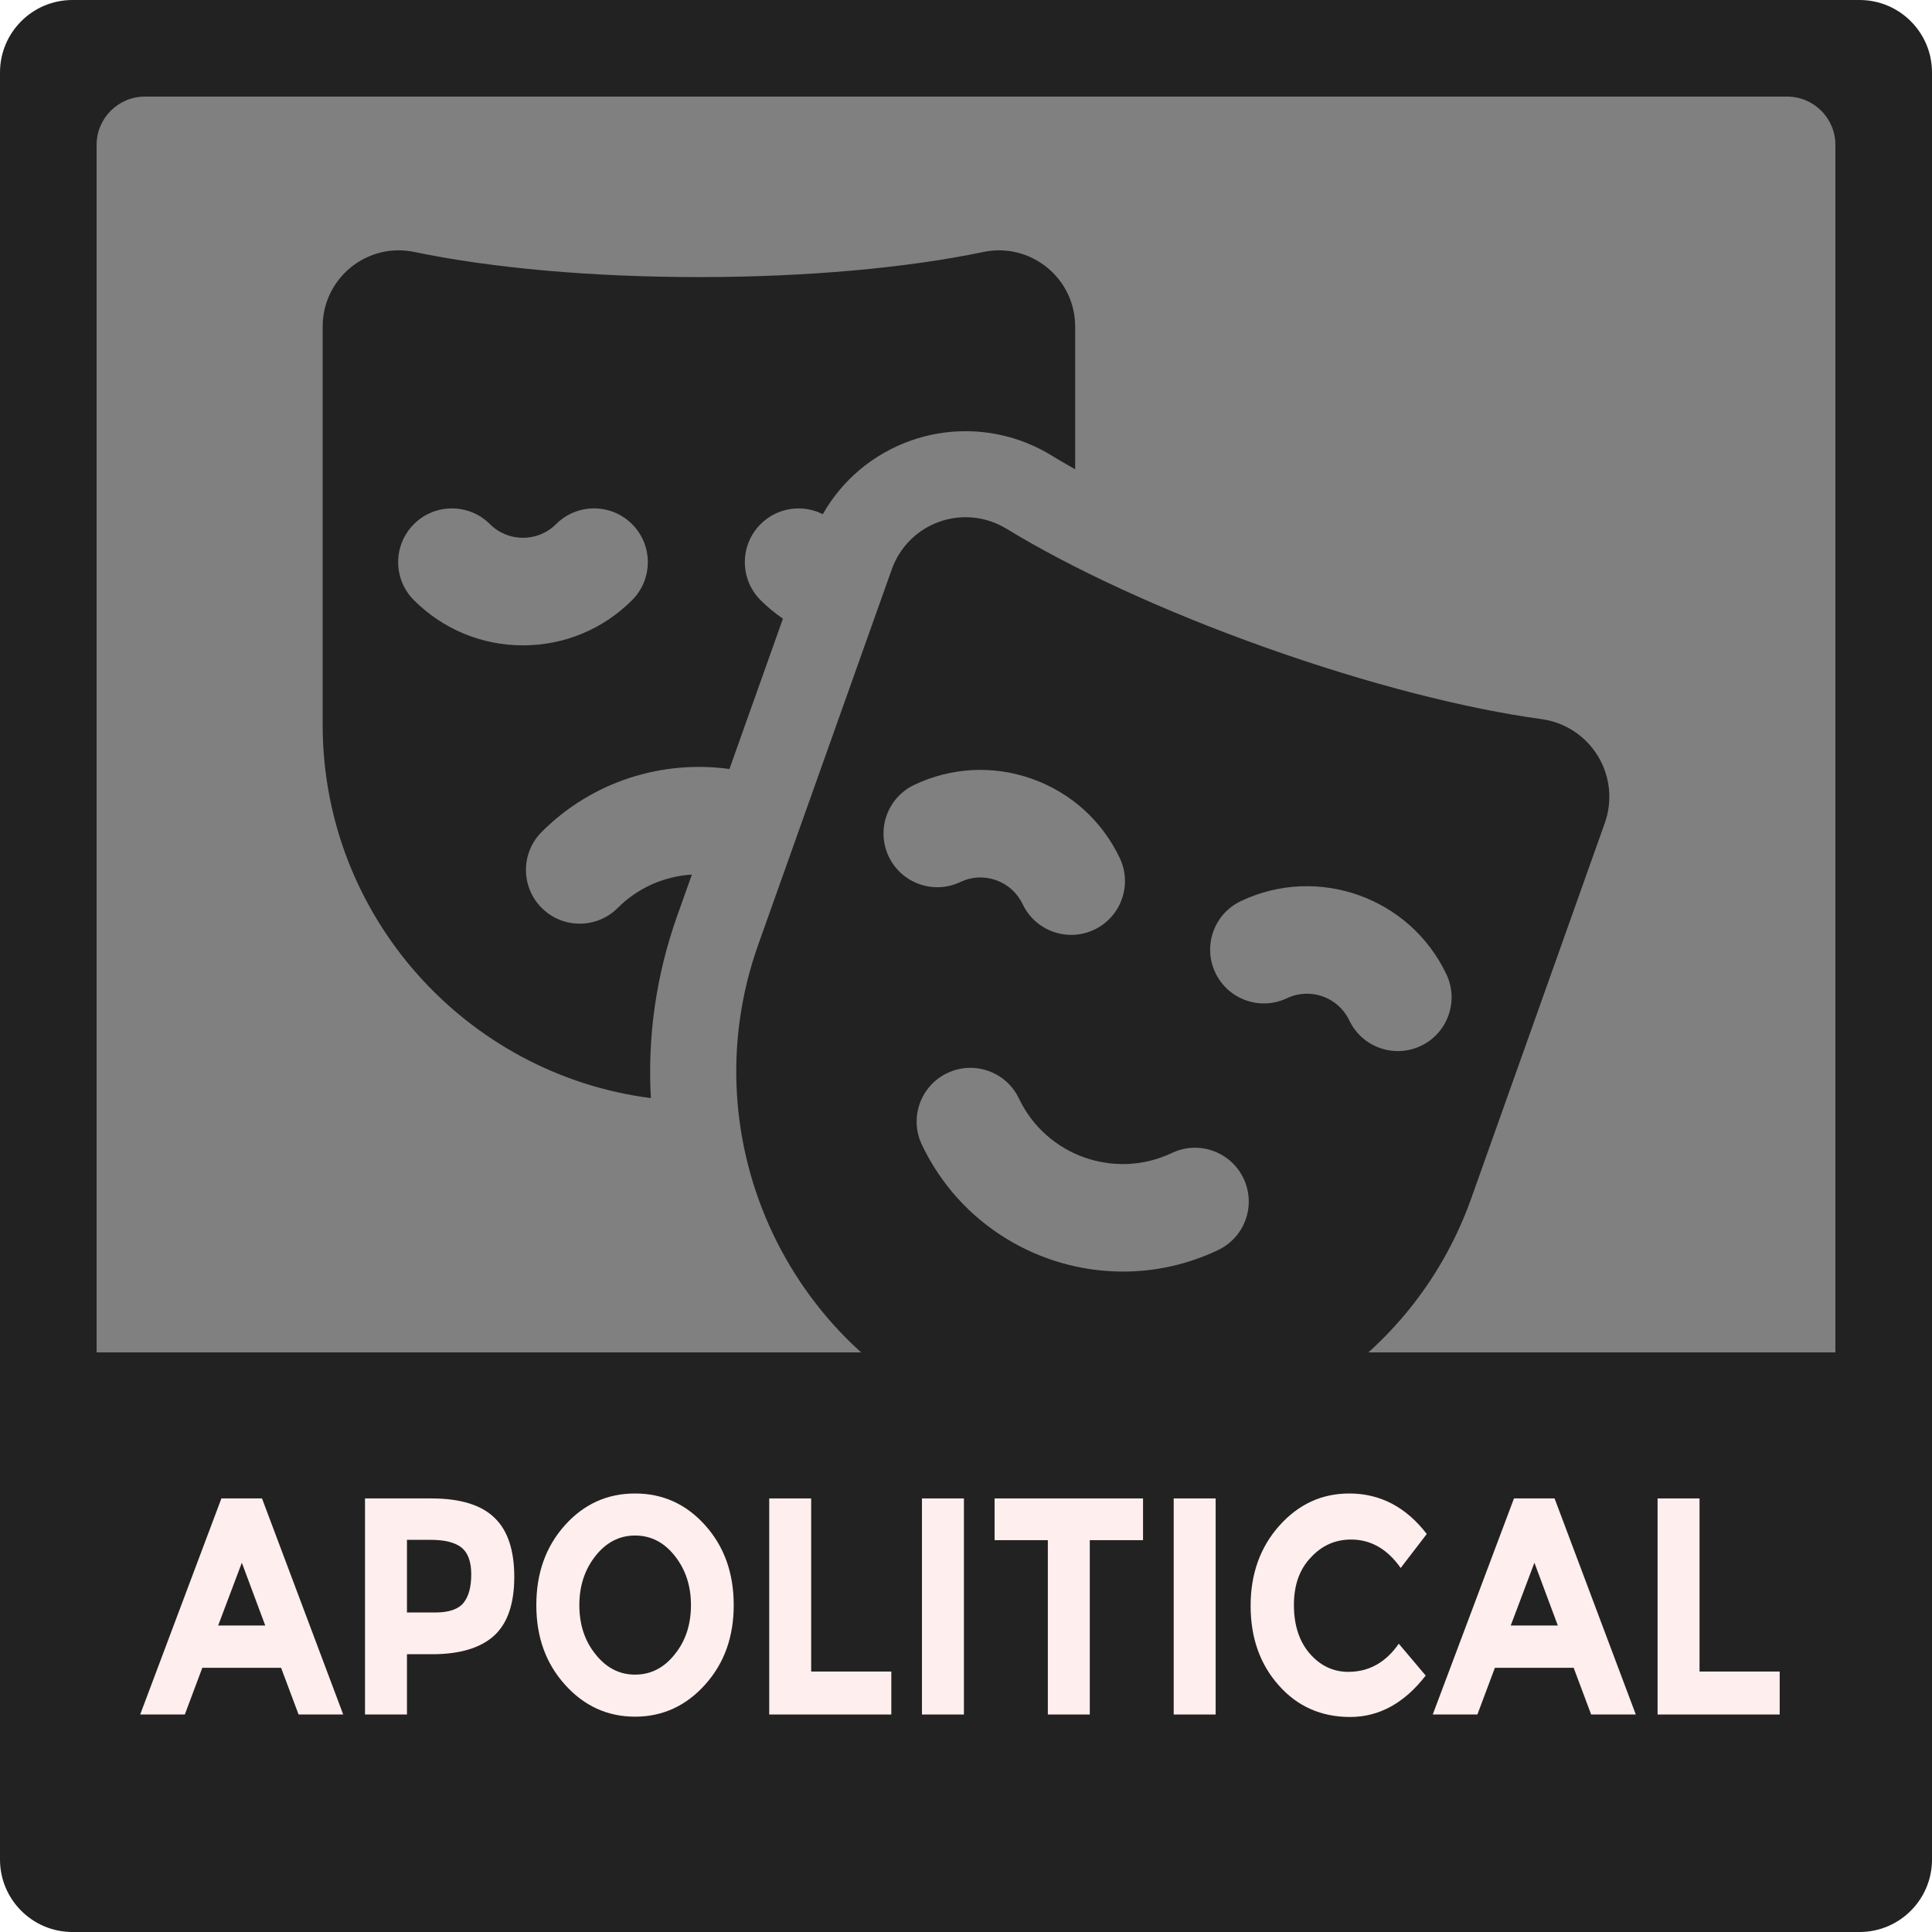
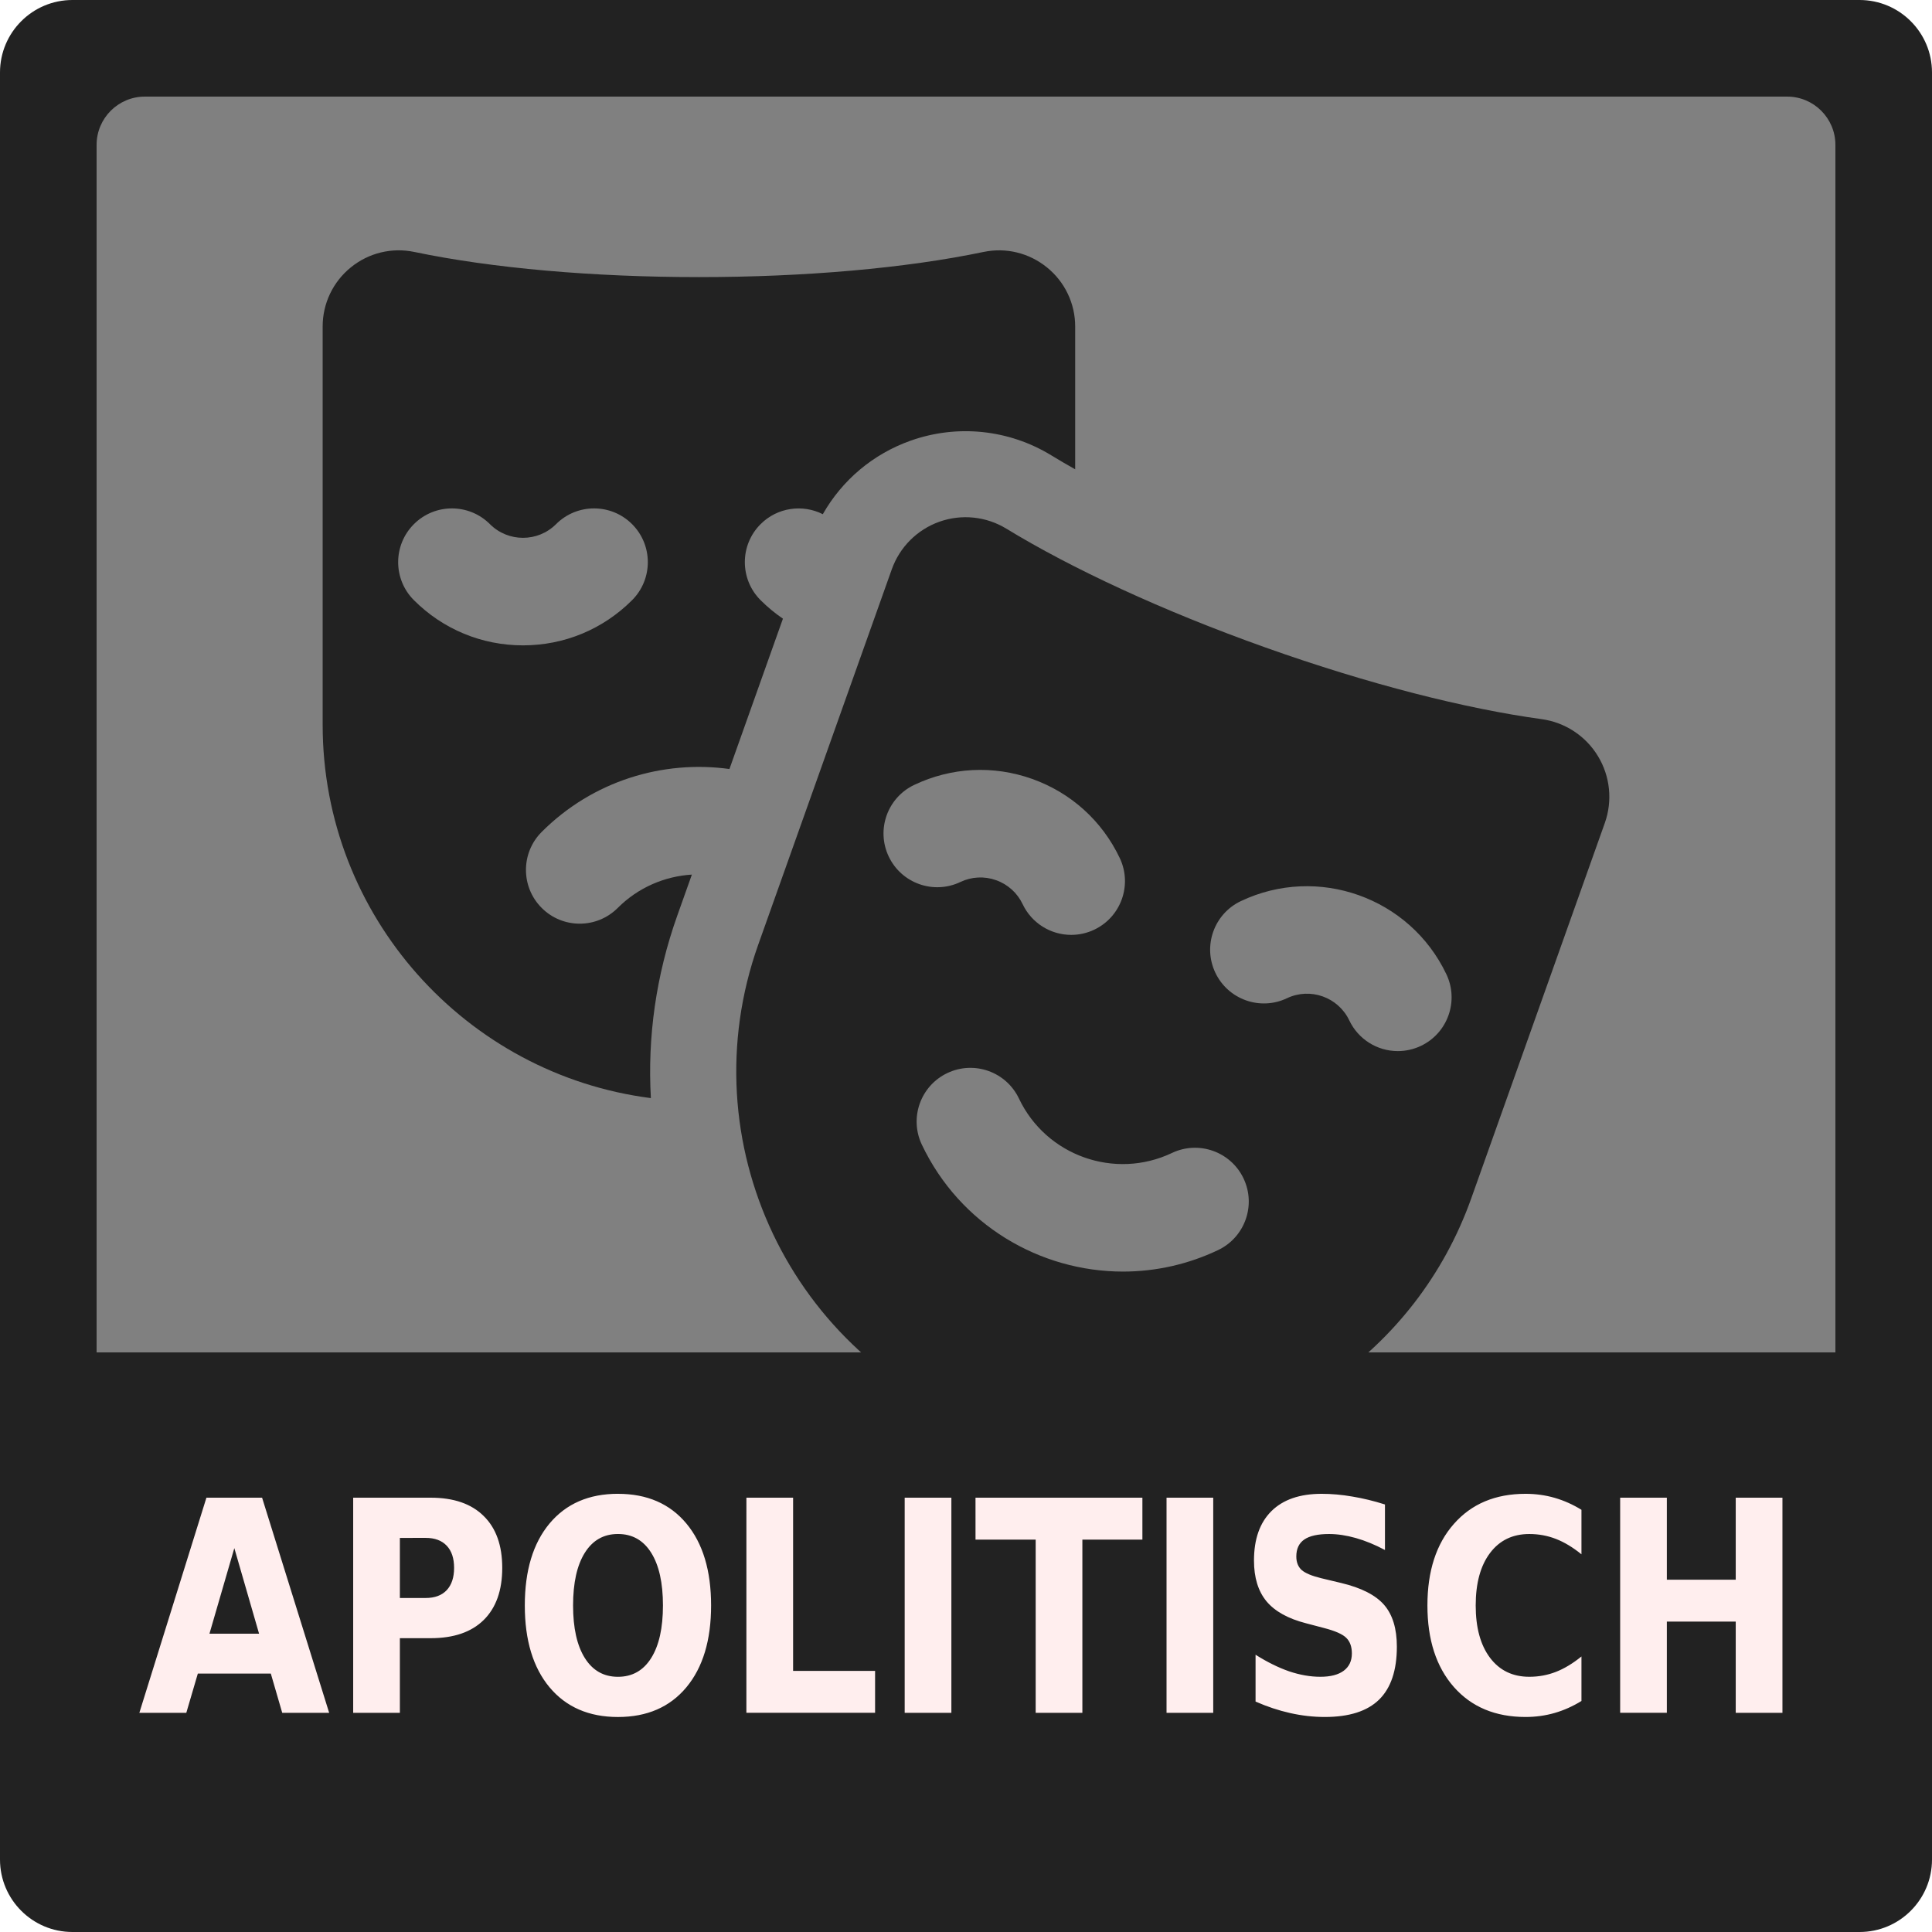
- <svg xmlns="http://www.w3.org/2000/svg" width="200" height="200" viewBox="0 0 200 200" version="1.1" xml:space="preserve" style="fill-rule:evenodd;clip-rule:evenodd;stroke-linejoin:round;stroke-miterlimit:2;">
-   <g id="Apolitical" transform="matrix(2,0,0,2,0,0)">
-     <path id="rect5322" d="M100,3.75C100,1.68 98.32,0 96.25,0L3.75,0C1.68,0 0,1.68 0,3.75L0,96.25C0,98.32 1.68,100 3.75,100L96.25,100C98.32,100 100,98.32 100,96.25L100,3.75Z" style="fill:rgb(34,34,34);" />
-     <path id="rect5324" d="M95,7.5C95,6.12 93.88,5 92.5,5L7.5,5C6.12,5 5,6.12 5,7.5L5,92.5C5,93.88 6.12,95 7.5,95L92.5,95C93.88,95 95,93.88 95,92.5L95,7.5Z" style="fill:rgb(128,128,128);" />
-     <g id="drama-masks-svgrepo-com" transform="matrix(0.22259,0,0,0.22259,50,44.0036)">
-       <g transform="matrix(1,0,0,1,-149.598,-149.598)">
-         <g>
-           <path d="M101.833,91.468C96.951,86.586 96.951,78.672 101.833,73.79C105.748,69.875 111.614,69.108 116.302,71.474C120.797,63.557 127.976,57.479 136.725,54.376C140.838,52.917 145.136,52.177 149.499,52.177C156.523,52.177 163.405,54.111 169.401,57.77C171.181,58.856 173.046,59.947 174.985,61.04L174.985,27.843C174.985,22.492 172.601,17.484 168.446,14.105C164.282,10.719 158.89,9.4 153.657,10.498C135.628,14.268 112.131,16.343 87.493,16.343C62.855,16.343 39.358,14.268 21.329,10.498C20.115,10.244 18.892,10.119 17.679,10.119C13.655,10.119 9.731,11.494 6.537,14.093C2.382,17.47 0,22.482 0,27.843L0,120.473C0,164.933 33.335,201.754 76.323,207.255C75.506,193.043 77.53,178.674 82.446,164.859L85.854,155.281C79.573,155.664 73.402,158.244 68.613,163.033C63.732,167.914 55.816,167.914 50.935,163.033C46.053,158.151 46.053,150.237 50.935,145.355C62.82,133.47 79.098,128.599 94.59,130.729L107.028,95.772C105.186,94.514 103.445,93.08 101.833,91.468ZM71.95,91.468C65.175,98.243 56.166,101.975 46.584,101.975C37.001,101.975 27.992,98.244 21.217,91.468C16.335,86.586 16.335,78.672 21.217,73.79C26.098,68.909 34.014,68.909 38.895,73.79C43.136,78.031 50.034,78.029 54.273,73.79C59.154,68.909 67.07,68.909 71.951,73.79C76.832,78.672 76.832,86.587 71.95,91.468Z" style="fill:rgb(34,34,34);fill-rule:nonzero;" />
-           <path d="M296.544,127.725C293.697,123.041 288.89,119.875 283.46,119.133C265.936,116.74 243.316,111.042 219.265,102.484C195.214,93.926 174.079,84.056 158.982,74.842C156.092,73.078 152.806,72.177 149.499,72.177C147.449,72.177 145.39,72.523 143.412,73.225C138.243,75.059 134.179,79.126 132.341,84.293L101.289,171.563C84.998,217.348 108.908,267.671 154.693,283.961C164.443,287.43 174.399,289.076 184.188,289.076C220.367,289.076 254.269,266.592 267.091,230.557L298.143,143.287C299.98,138.124 299.391,132.408 296.544,127.725ZM131.629,151.079C128.666,144.844 131.319,137.387 137.555,134.425C146.21,130.312 155.949,129.817 164.976,133.029C174.003,136.242 181.24,142.777 185.352,151.432C188.315,157.667 185.662,165.124 179.426,168.086C177.695,168.909 175.868,169.299 174.071,169.299C169.395,169.299 164.912,166.664 162.772,162.16C161.525,159.537 159.332,157.555 156.595,156.582C153.859,155.607 150.907,155.759 148.284,157.005C142.049,159.97 134.591,157.315 131.629,151.079ZM208.213,242.594C201.072,245.987 193.532,247.594 186.108,247.594C166.759,247.594 148.172,236.693 139.332,218.085C136.369,211.85 139.022,204.394 145.258,201.431C151.493,198.467 158.95,201.121 161.912,207.357C168.23,220.654 184.187,226.332 197.485,220.014C203.721,217.051 211.177,219.704 214.139,225.94C217.102,232.175 214.448,239.631 208.213,242.594ZM255.378,195.11C253.647,195.933 251.82,196.323 250.023,196.323C245.347,196.323 240.864,193.688 238.724,189.184C236.15,183.768 229.651,181.455 224.235,184.029C218.002,186.994 210.544,184.34 207.581,178.103C204.618,171.868 207.271,164.411 213.507,161.449C231.371,152.96 252.816,160.588 261.305,178.456C264.267,184.691 261.613,192.148 255.378,195.11Z" style="fill:rgb(34,34,34);fill-rule:nonzero;" />
-         </g>
-       </g>
-     </g>
-     <path id="path5326" d="M2.75,70L2.75,95C2.75,100.817 7.433,96.25 13.25,96.25L86.75,96.25C92.567,96.25 97.25,100.817 97.25,95L97.25,70L2.75,70Z" style="fill:rgb(34,34,34);fill-rule:nonzero;" />
-     <g transform="matrix(0.435943,0,0,0.501084,16.0389,-0.166712)">
-       <g id="Text" transform="matrix(31.9308,0,0,31.9308,-19.9879,177.434)">
-         <path d="M0.584,0L0.519,-0.151L0.226,-0.151L0.161,0L-0.005,0L0.297,-0.699L0.448,-0.699L0.75,0L0.584,0ZM0.373,-0.491L0.285,-0.288L0.46,-0.288L0.373,-0.491Z" style="fill:rgb(255,238,238);fill-rule:nonzero;" />
-       </g>
-       <g transform="matrix(31.9308,0,0,31.9308,3.80053,177.434)">
-         <path d="M0.333,-0.699C0.44,-0.699 0.519,-0.678 0.568,-0.636C0.617,-0.595 0.641,-0.531 0.641,-0.445C0.641,-0.358 0.616,-0.295 0.566,-0.255C0.515,-0.215 0.438,-0.195 0.335,-0.195L0.242,-0.195L0.242,0L0.086,0L0.086,-0.699L0.333,-0.699ZM0.347,-0.33C0.399,-0.33 0.434,-0.341 0.453,-0.362C0.472,-0.383 0.481,-0.413 0.481,-0.454C0.481,-0.494 0.469,-0.523 0.445,-0.54C0.42,-0.557 0.382,-0.565 0.331,-0.565L0.242,-0.565L0.242,-0.33L0.347,-0.33Z" style="fill:rgb(255,238,238);fill-rule:nonzero;" />
-       </g>
-       <g transform="matrix(31.9308,0,0,31.9308,25.4177,177.434)">
-         <path d="M0.621,-0.354C0.621,-0.416 0.601,-0.469 0.561,-0.513C0.521,-0.557 0.472,-0.579 0.413,-0.579C0.355,-0.579 0.306,-0.557 0.266,-0.513C0.226,-0.469 0.206,-0.416 0.206,-0.354C0.206,-0.291 0.226,-0.238 0.266,-0.195C0.306,-0.151 0.355,-0.129 0.413,-0.129C0.472,-0.129 0.521,-0.151 0.561,-0.195C0.601,-0.238 0.621,-0.291 0.621,-0.354ZM0.674,-0.097C0.603,-0.028 0.516,0.007 0.413,0.007C0.31,0.007 0.223,-0.028 0.152,-0.097C0.081,-0.166 0.046,-0.251 0.046,-0.354C0.046,-0.457 0.081,-0.543 0.152,-0.612C0.223,-0.681 0.31,-0.715 0.413,-0.715C0.516,-0.715 0.603,-0.681 0.674,-0.612C0.745,-0.543 0.78,-0.457 0.78,-0.354C0.78,-0.251 0.745,-0.166 0.674,-0.097Z" style="fill:rgb(255,238,238);fill-rule:nonzero;" />
-       </g>
-       <g transform="matrix(31.9308,0,0,31.9308,51.7925,177.434)">
-         <path d="M0.086,0L0.086,-0.699L0.242,-0.699L0.242,-0.139L0.54,-0.139L0.54,0L0.086,0Z" style="fill:rgb(255,238,238);fill-rule:nonzero;" />
-       </g>
-       <g transform="matrix(31.9308,0,0,31.9308,69.9292,177.434)">
-         <rect x="0.086" y="-0.699" width="0.156" height="0.699" style="fill:rgb(255,238,238);fill-rule:nonzero;" />
-       </g>
-       <g transform="matrix(31.9308,0,0,31.9308,80.4025,177.434)">
-         <path d="M0.382,-0.564L0.382,0L0.226,0L0.226,-0.564L0.028,-0.564L0.028,-0.699L0.58,-0.699L0.58,-0.564L0.382,-0.564Z" style="fill:rgb(255,238,238);fill-rule:nonzero;" />
-       </g>
-       <g transform="matrix(31.9308,0,0,31.9308,99.8164,177.434)">
-         <rect x="0.086" y="-0.699" width="0.156" height="0.699" style="fill:rgb(255,238,238);fill-rule:nonzero;" />
-       </g>
-       <g transform="matrix(31.9308,0,0,31.9308,110.29,177.434)">
-         <path d="M0.407,-0.138C0.484,-0.138 0.546,-0.168 0.595,-0.229L0.695,-0.126C0.616,-0.037 0.522,0.008 0.414,0.008C0.307,0.008 0.218,-0.026 0.149,-0.094C0.079,-0.162 0.044,-0.248 0.044,-0.352C0.044,-0.455 0.08,-0.542 0.151,-0.611C0.222,-0.68 0.308,-0.715 0.411,-0.715C0.526,-0.715 0.622,-0.671 0.699,-0.584L0.602,-0.474C0.553,-0.535 0.491,-0.566 0.418,-0.566C0.359,-0.566 0.309,-0.547 0.268,-0.508C0.226,-0.47 0.205,-0.419 0.205,-0.354C0.205,-0.289 0.225,-0.236 0.264,-0.197C0.303,-0.158 0.351,-0.138 0.407,-0.138Z" style="fill:rgb(255,238,238);fill-rule:nonzero;" />
-       </g>
-       <g transform="matrix(31.9308,0,0,31.9308,133.48,177.434)">
-         <path d="M0.584,0L0.519,-0.151L0.226,-0.151L0.161,0L-0.005,0L0.297,-0.699L0.448,-0.699L0.75,0L0.584,0ZM0.373,-0.491L0.285,-0.288L0.46,-0.288L0.373,-0.491Z" style="fill:rgb(255,238,238);fill-rule:nonzero;" />
-       </g>
-       <g transform="matrix(31.9308,0,0,31.9308,157.268,177.434)">
-         <path d="M0.086,0L0.086,-0.699L0.242,-0.699L0.242,-0.139L0.54,-0.139L0.54,0L0.086,0Z" style="fill:rgb(255,238,238);fill-rule:nonzero;" />
-       </g>
-     </g>
+ <svg xmlns="http://www.w3.org/2000/svg" width="200" height="200" xml:space="preserve" style="fill-rule:evenodd;clip-rule:evenodd;stroke-linejoin:round;stroke-miterlimit:2">
+   <path d="M100 3.75C100 1.68 98.32 0 96.25 0H3.75C1.68 0 0 1.68 0 3.75v92.5C0 98.32 1.68 100 3.75 100h92.5c2.07 0 3.75-1.68 3.75-3.75V3.75z" style="fill:#222" transform="scale(2)" />
+   <path d="M95 7.5A2.5 2.5 0 0 0 92.5 5h-85A2.5 2.5 0 0 0 5 7.5v85A2.5 2.5 0 0 0 7.5 95h85a2.5 2.5 0 0 0 2.5-2.5v-85z" style="fill:gray" transform="scale(2)" />
+   <path d="M101.833 91.468c-4.882-4.882-4.882-12.796 0-17.678 3.915-3.915 9.781-4.682 14.469-2.316 4.495-7.917 11.674-13.995 20.423-17.098a38.195 38.195 0 0 1 32.676 3.394 187.806 187.806 0 0 0 5.584 3.27V27.843a17.64 17.64 0 0 0-6.539-13.738c-4.164-3.386-9.556-4.705-14.789-3.607-18.029 3.77-41.526 5.845-66.164 5.845-24.638 0-48.135-2.075-66.164-5.845a17.617 17.617 0 0 0-14.792 3.595A17.644 17.644 0 0 0 0 27.843v92.63c0 44.46 33.335 81.281 76.323 86.782-.817-14.212 1.207-28.581 6.123-42.396l3.408-9.578c-6.281.383-12.452 2.963-17.241 7.752-4.881 4.881-12.797 4.881-17.678 0-4.882-4.882-4.882-12.796 0-17.678 11.885-11.885 28.163-16.756 43.655-14.626l12.438-34.957a36.256 36.256 0 0 1-5.195-4.304zm-29.883 0c-6.775 6.775-15.784 10.507-25.366 10.507-9.583 0-18.592-3.731-25.367-10.507-4.882-4.882-4.882-12.796 0-17.678 4.881-4.881 12.797-4.881 17.678 0 4.241 4.241 11.139 4.239 15.378 0 4.881-4.881 12.797-4.881 17.678 0 4.881 4.882 4.881 12.797-.001 17.678z" style="fill:#222;fill-rule:nonzero" transform="translate(33.402 21.41) scale(.44518)" />
+   <path d="M296.544 127.725a18.213 18.213 0 0 0-13.084-8.592c-17.524-2.393-40.144-8.091-64.195-16.649-24.051-8.558-45.186-18.428-60.283-27.642a18.198 18.198 0 0 0-15.57-1.617 18.22 18.22 0 0 0-11.071 11.068l-31.052 87.27c-16.291 45.785 7.619 96.108 53.404 112.398 9.75 3.469 19.706 5.115 29.495 5.115 36.179 0 70.081-22.484 82.903-58.519l31.052-87.27a18.208 18.208 0 0 0-1.599-15.562zm-164.915 23.354c-2.963-6.235-.31-13.692 5.926-16.654 8.655-4.113 18.394-4.608 27.421-1.396 9.027 3.213 16.264 9.748 20.376 18.403 2.963 6.235.31 13.692-5.926 16.654a12.446 12.446 0 0 1-5.355 1.213 12.5 12.5 0 0 1-11.299-7.139 10.803 10.803 0 0 0-6.177-5.578 10.797 10.797 0 0 0-8.311.423c-6.235 2.965-13.693.31-16.655-5.926zm76.584 91.515a51.397 51.397 0 0 1-22.105 5c-19.349 0-37.936-10.901-46.776-29.509-2.963-6.235-.31-13.691 5.926-16.654 6.235-2.964 13.692-.31 16.654 5.926 6.318 13.297 22.275 18.975 35.573 12.657 6.236-2.963 13.692-.31 16.654 5.926 2.963 6.235.309 13.691-5.926 16.654zm47.165-47.484a12.446 12.446 0 0 1-5.355 1.213 12.5 12.5 0 0 1-11.299-7.139c-2.574-5.416-9.073-7.729-14.489-5.155-6.233 2.965-13.691.311-16.654-5.926-2.963-6.235-.31-13.692 5.926-16.654 17.864-8.489 39.309-.861 47.798 17.007 2.962 6.235.308 13.692-5.927 16.654z" style="fill:#222;fill-rule:nonzero" transform="translate(33.402 21.41) scale(.44518)" />
+   <path d="M2.75 70v25c0 5.817 4.683 1.25 10.5 1.25h73.5c5.817 0 10.5 4.567 10.5-1.25V70H2.75z" style="fill:#222;fill-rule:nonzero" transform="scale(2)" />
+   <g style="font-style:normal;font-variant:normal;font-weight:700;font-stretch:normal;font-size:14.013px;line-height:1.25;font-family:sans-serif;-inkscape-font-specification:'sans-serif Bold';letter-spacing:0;word-spacing:0;clip-rule:evenodd;fill:#fee;fill-opacity:1;fill-rule:evenodd;stroke:none;stroke-width:.35;stroke-linejoin:round;stroke-miterlimit:2">
+     <path d="M15.278 79.48H11.16l-.65 1.862H7.861l3.784-10.216h3.14l3.784 10.216h-2.648zm-3.462-1.895h2.799l-1.396-4.064zm8.108-6.459h4.372q1.95 0 2.99.87 1.047.861 1.047 2.463 0 1.607-1.047 2.476-1.04.863-2.99.863h-1.738v3.544h-2.634zm2.634 1.91v2.853h1.458q.766 0 1.183-.37.418-.376.418-1.06 0-.685-.418-1.054-.417-.37-1.183-.37zm12.302-.186q-1.204 0-1.867.89-.664.89-.664 2.504 0 1.608.664 2.498.663.89 1.868.89 1.21 0 1.874-.89.664-.89.664-2.498 0-1.614-.664-2.504-.663-.89-1.874-.89zm0-1.908q2.464 0 3.86 1.41 1.395 1.409 1.395 3.892 0 2.477-1.395 3.887-1.396 1.41-3.86 1.41-2.456 0-3.858-1.41-1.396-1.41-1.396-3.887 0-2.483 1.396-3.893 1.402-1.41 3.859-1.41zm7.247.184h2.634v8.225h4.625v1.99h-7.26zm8.929 0h2.634v10.216h-2.634zm3.995 0h9.415v1.991H61.06v8.225h-2.634v-8.225h-3.394zm10.777 0h2.634v10.216h-2.634zm12.322.322v2.162q-.84-.376-1.641-.568-.801-.191-1.513-.191-.944 0-1.395.26-.452.26-.452.807 0 .41.301.643.308.226 1.109.39l1.122.226q1.703.342 2.422 1.04.718.698.718 1.984 0 1.69-1.006 2.518-.999.821-3.058.821-.972 0-1.95-.185-.979-.184-1.957-.547v-2.224q.978.52 1.888.787.917.26 1.766.26.862 0 1.32-.287.459-.288.459-.821 0-.48-.315-.74-.308-.26-1.238-.464l-1.02-.226q-1.533-.329-2.244-1.047-.705-.719-.705-1.936 0-1.526.985-2.347.986-.821 2.833-.821.842 0 1.731.13.89.123 1.84.376zm11.085 9.332q-.725.377-1.512.569-.787.191-1.642.191-2.552 0-4.044-1.423-1.492-1.43-1.492-3.873 0-2.45 1.492-3.872 1.492-1.43 4.044-1.43.855 0 1.642.191.787.192 1.512.568v2.114q-.732-.5-1.444-.732-.711-.232-1.498-.232-1.41 0-2.217.903-.807.903-.807 2.49 0 1.58.807 2.484.807.903 2.217.903.787 0 1.498-.232.712-.233 1.444-.733zm2.183-9.654h2.634v3.894h3.886v-3.894h2.635v10.216h-2.635V77.01h-3.886v4.33h-2.634z" style="font-style:normal;font-variant:normal;font-weight:700;font-stretch:normal;font-family:sans-serif;-inkscape-font-specification:'sans-serif Bold';fill:#fee;fill-opacity:1;stroke-width:.35" transform="scale(1.83503 2.1798)" aria-label="APOLITISCH" />
  </g>
</svg>
